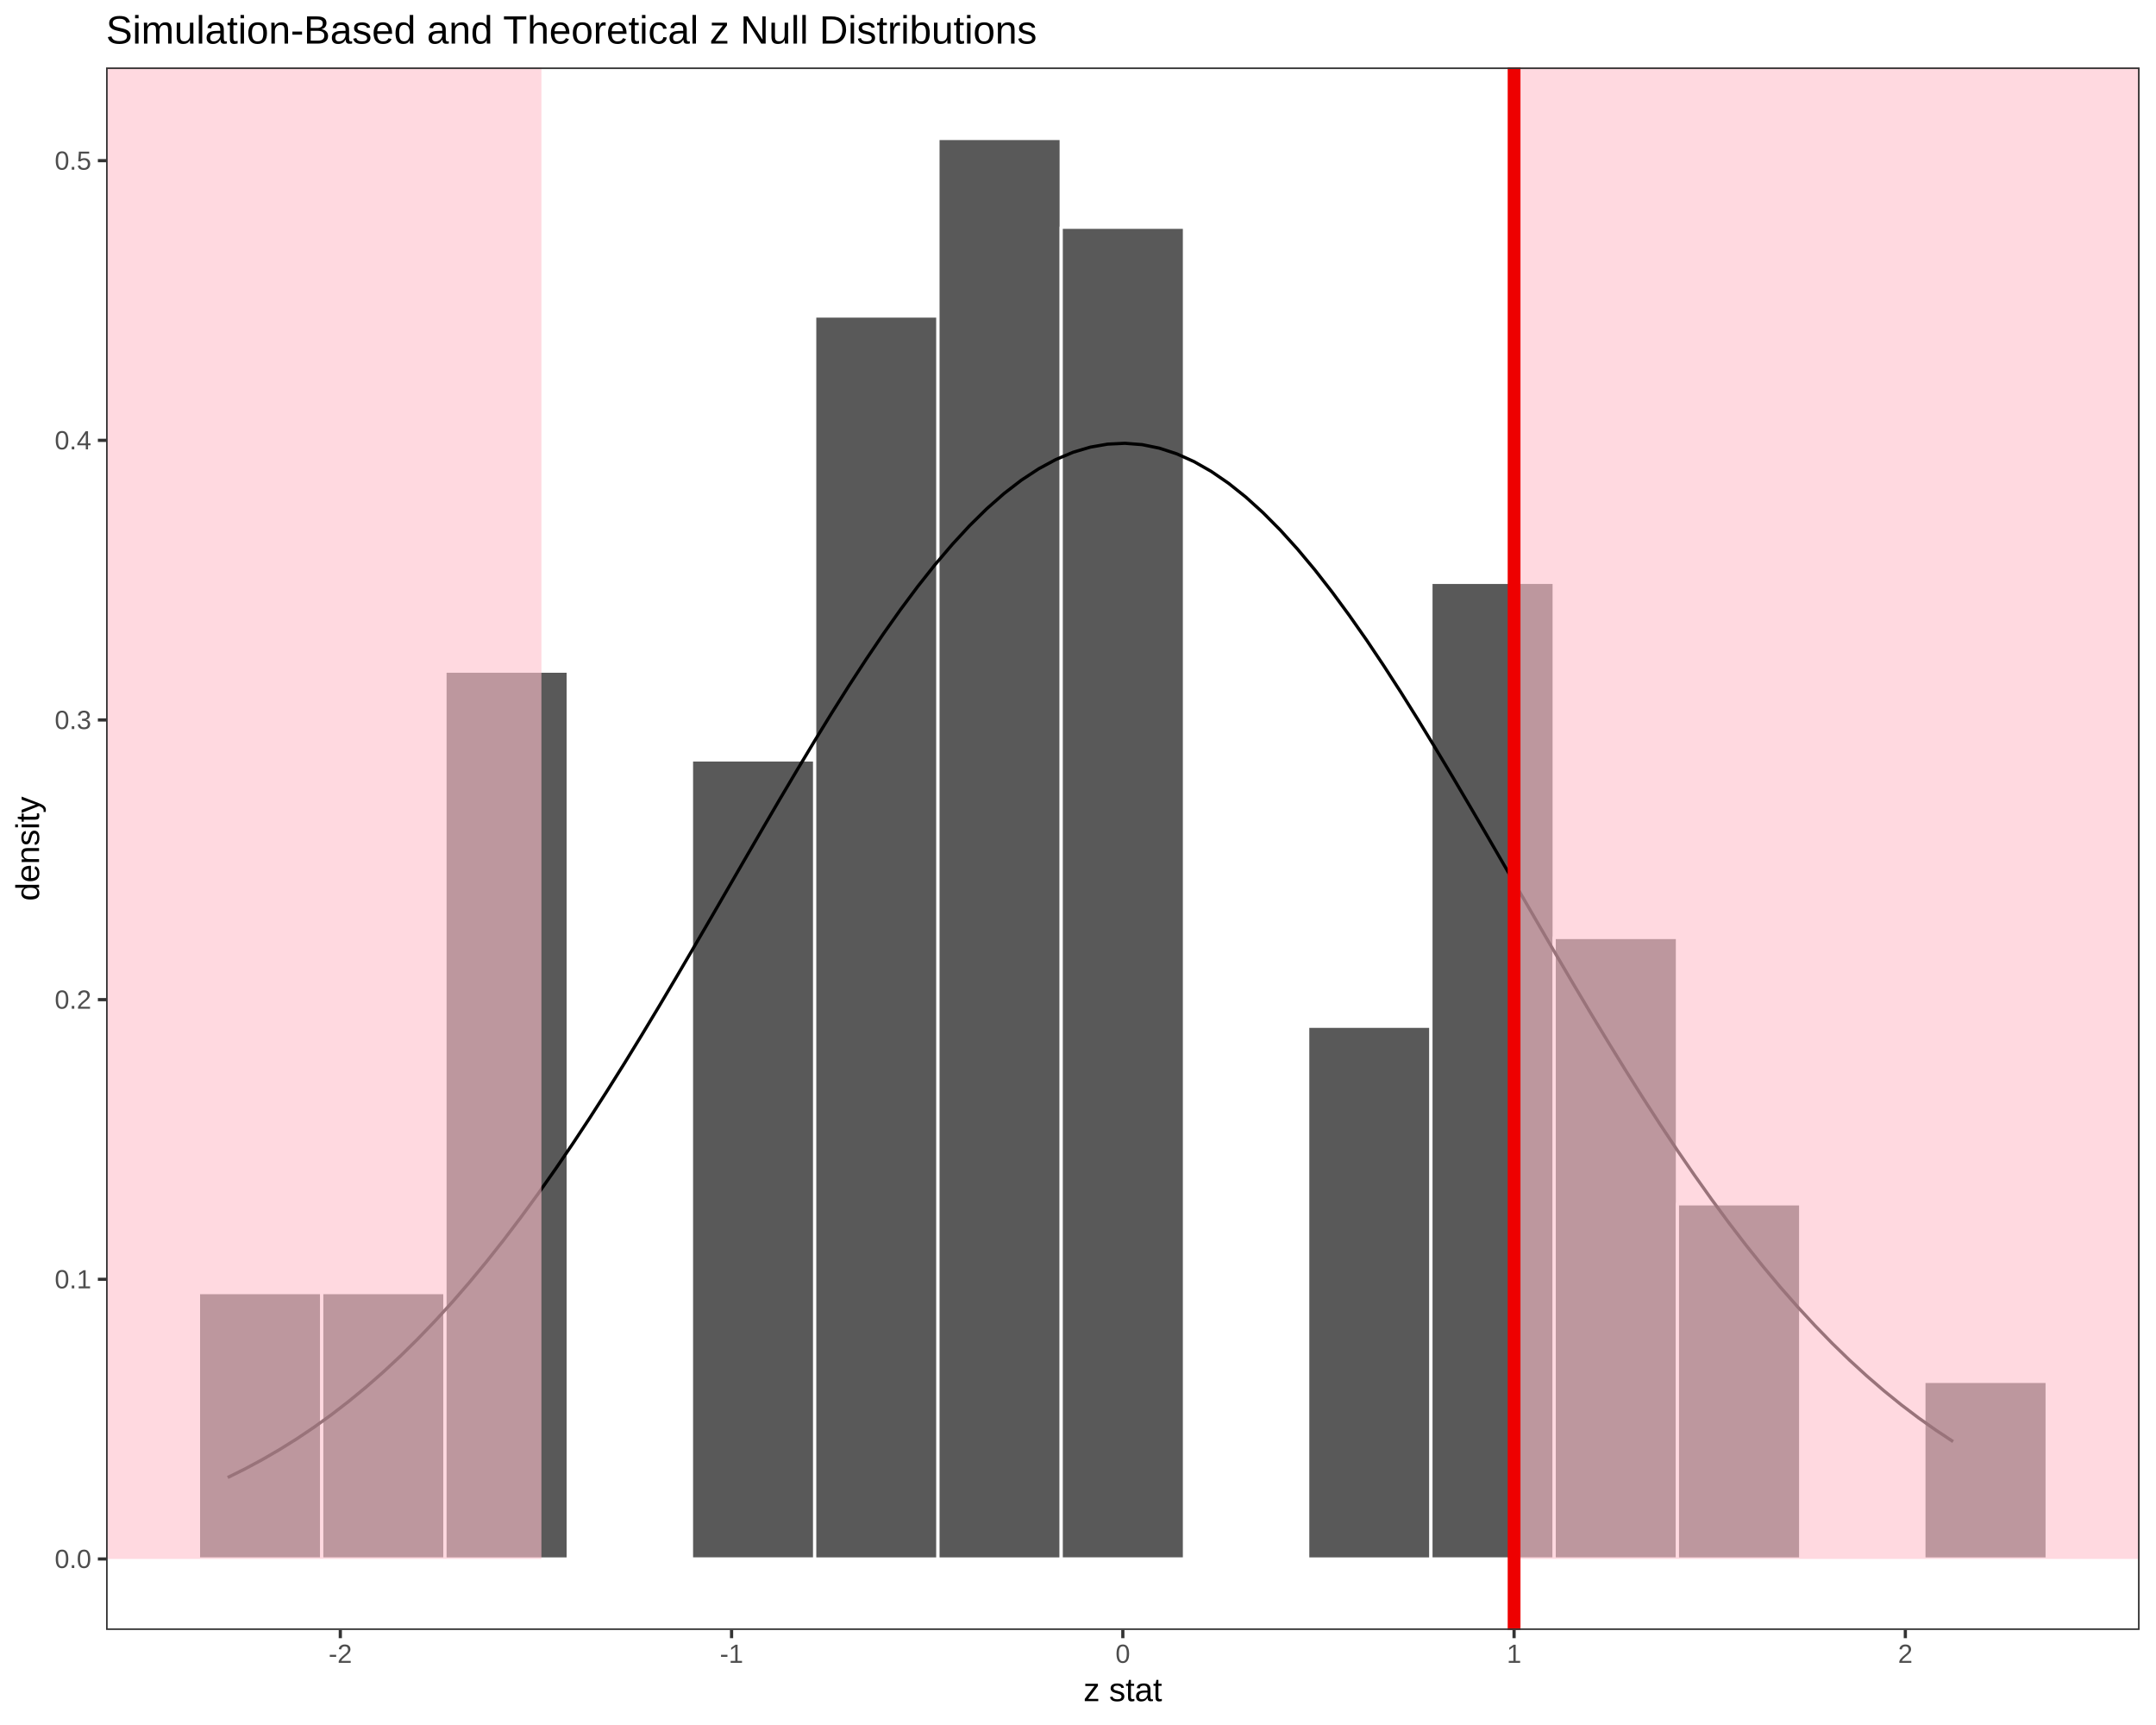
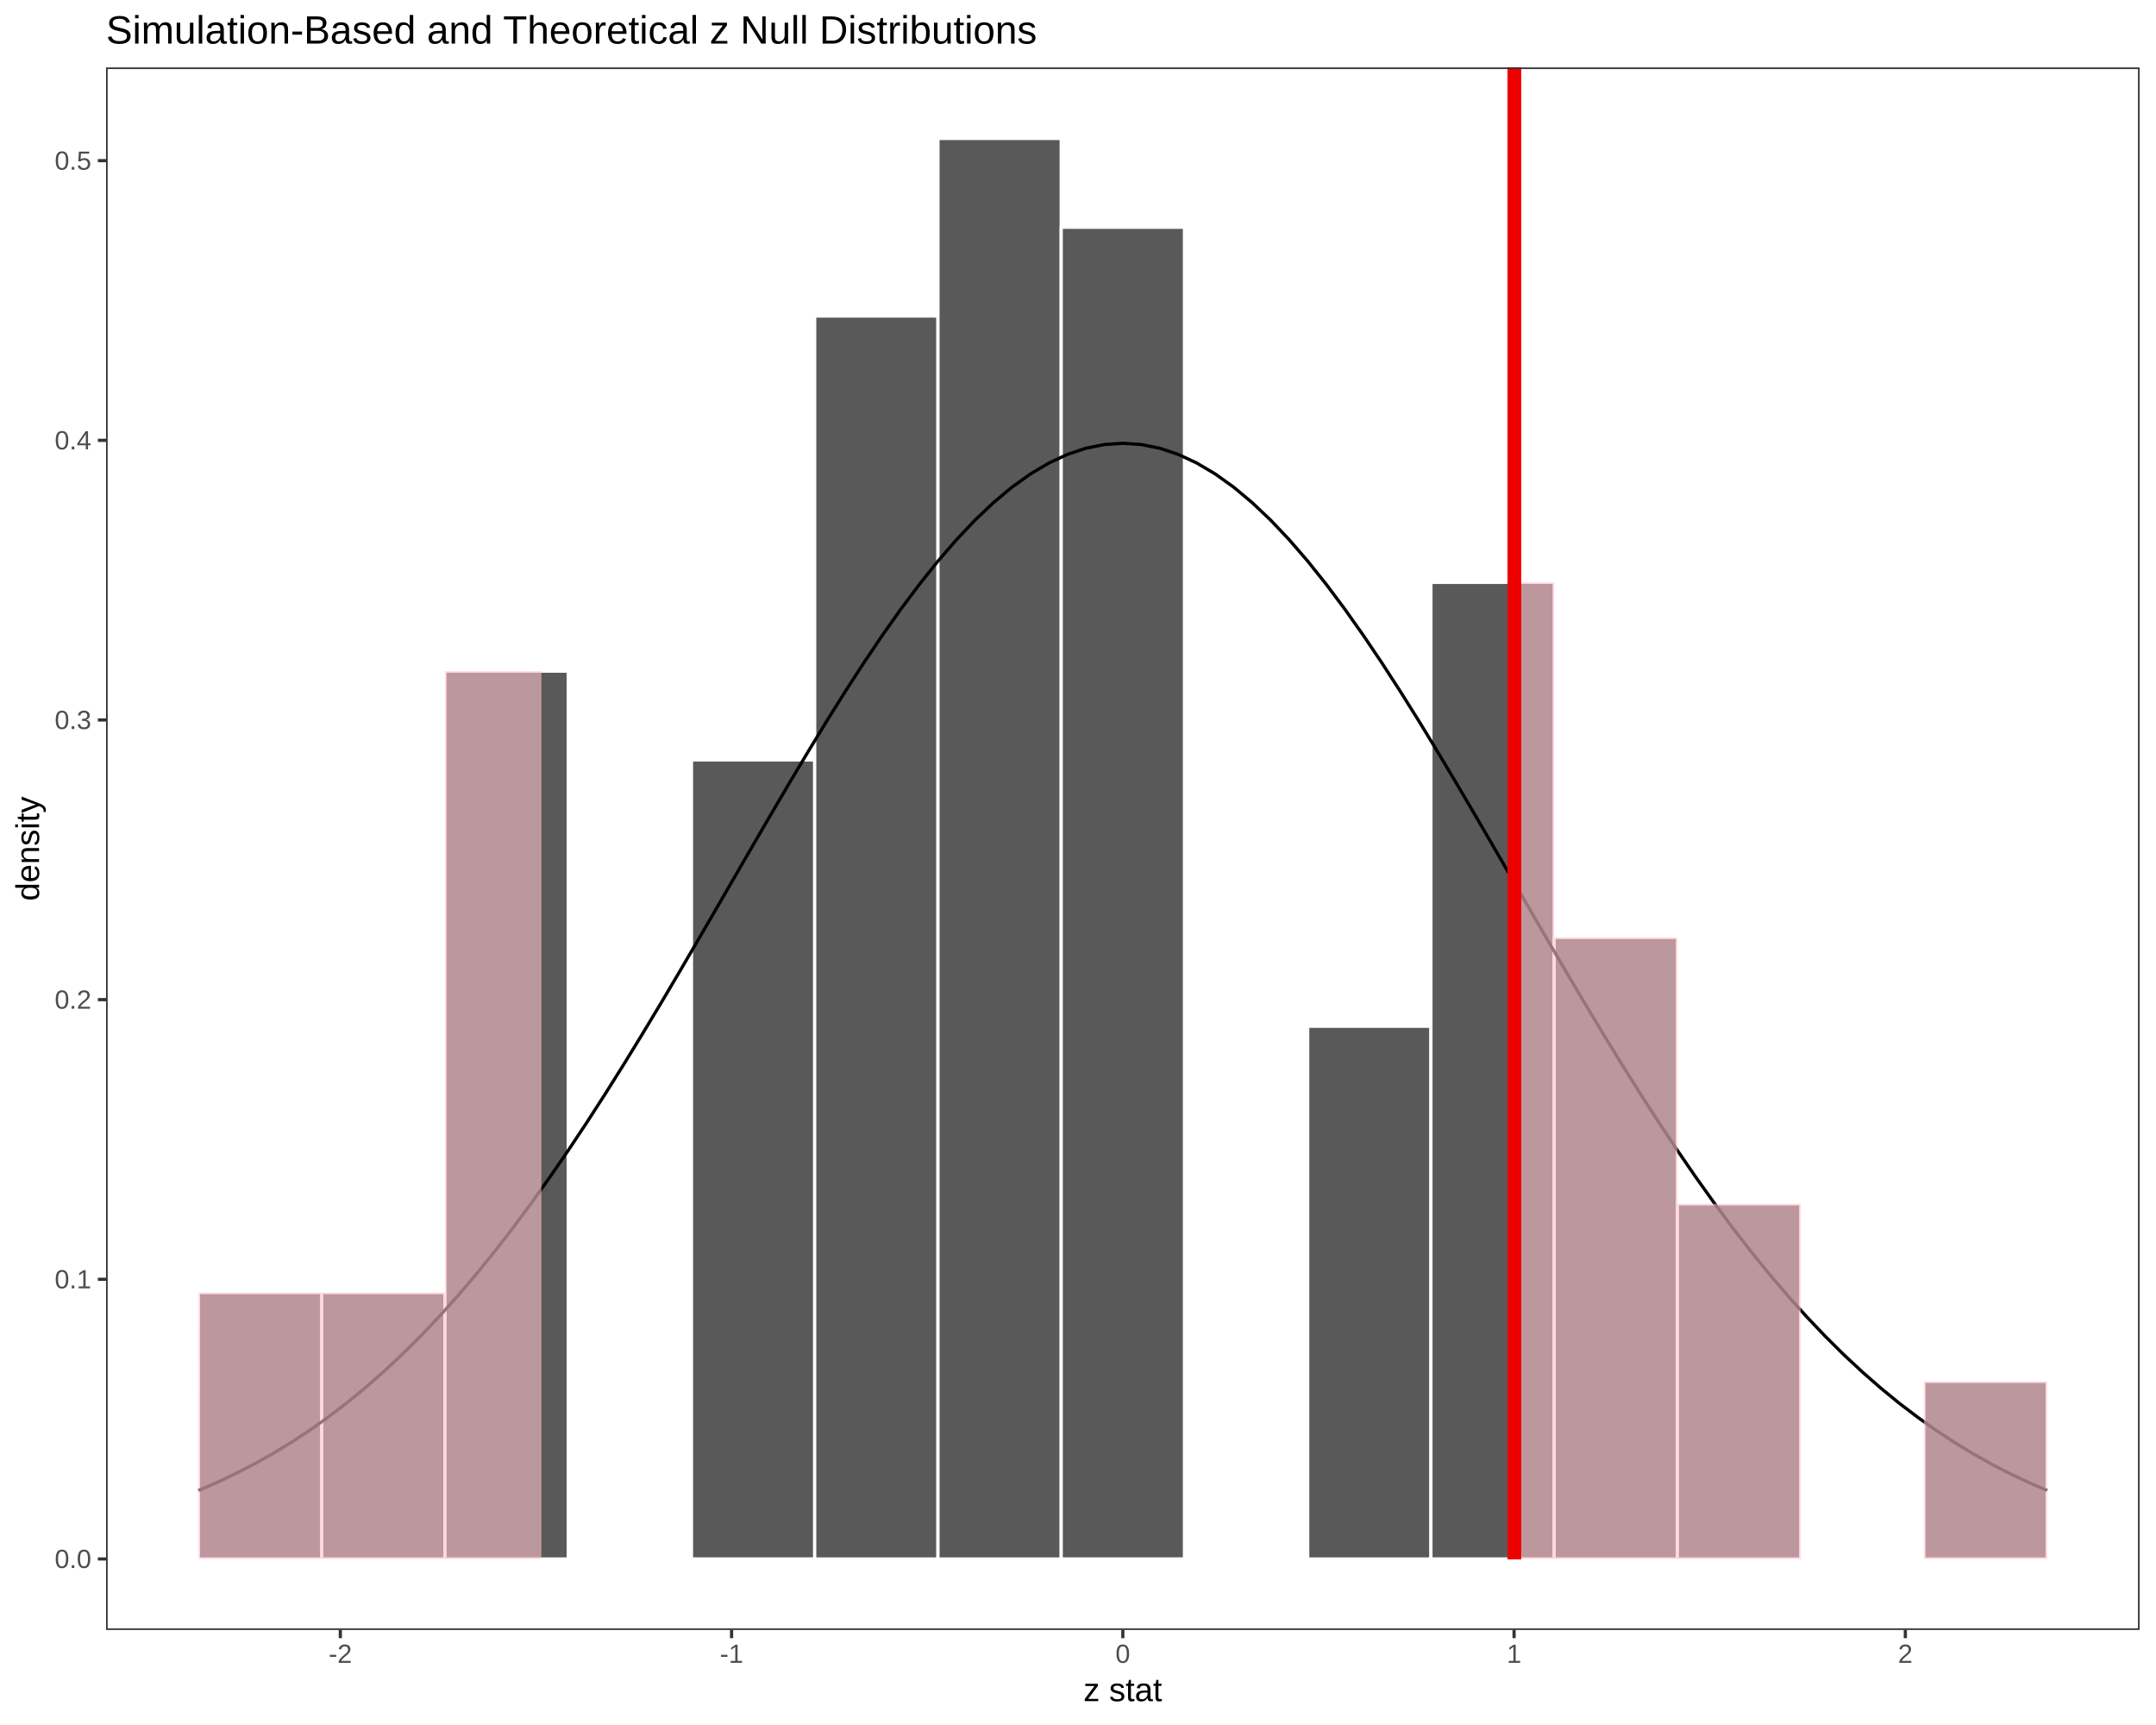
<svg xmlns="http://www.w3.org/2000/svg" viewBox="0 0 720.00 576.00">
  <defs>
    <style type="text/css">
    line, polyline, polygon, path, rect, circle {
      fill: none;
      stroke: #000000;
      stroke-linecap: round;
      stroke-linejoin: round;
      stroke-miterlimit: 10.00;
    }
  </style>
  </defs>
  <rect width="100%" height="100%" style="stroke: none; fill: #FFFFFF;" />
  <rect x="0.00" y="0.00" width="720.00" height="576.00" style="stroke-width: 1.07; stroke: #FFFFFF; fill: #FFFFFF;" />
  <defs>
    <clipPath id="cpMzUuNDJ8NzE0LjUyfDU0NC4yN3wyMi41Mg==">
      <rect x="35.42" y="22.52" width="679.10" height="521.75" />
    </clipPath>
  </defs>
  <rect x="35.42" y="22.52" width="679.10" height="521.75" style="stroke-width: 1.07; stroke: none; fill: #FFFFFF;" clip-path="url(#cpMzUuNDJ8NzE0LjUyfDU0NC4yN3wyMi41Mg==)" />
  <rect x="66.28" y="431.62" width="41.16" height="88.93" style="stroke-width: 1.07; stroke: #FFFFFF; stroke-linecap: butt; fill: #595959;" clip-path="url(#cpMzUuNDJ8NzE0LjUyfDU0NC4yN3wyMi41Mg==)" />
  <rect x="107.44" y="431.62" width="41.16" height="88.93" style="stroke-width: 1.07; stroke: #FFFFFF; stroke-linecap: butt; fill: #595959;" clip-path="url(#cpMzUuNDJ8NzE0LjUyfDU0NC4yN3wyMi41Mg==)" />
  <rect x="148.60" y="224.11" width="41.16" height="296.45" style="stroke-width: 1.07; stroke: #FFFFFF; stroke-linecap: butt; fill: #595959;" clip-path="url(#cpMzUuNDJ8NzE0LjUyfDU0NC4yN3wyMi41Mg==)" />
  <rect x="189.76" y="520.56" width="41.16" height="0.00" style="stroke-width: 1.07; stroke: #FFFFFF; stroke-linecap: butt; fill: #595959;" clip-path="url(#cpMzUuNDJ8NzE0LjUyfDU0NC4yN3wyMi41Mg==)" />
  <rect x="230.92" y="253.75" width="41.16" height="266.80" style="stroke-width: 1.07; stroke: #FFFFFF; stroke-linecap: butt; fill: #595959;" clip-path="url(#cpMzUuNDJ8NzE0LjUyfDU0NC4yN3wyMi41Mg==)" />
  <rect x="272.07" y="105.53" width="41.16" height="415.03" style="stroke-width: 1.07; stroke: #FFFFFF; stroke-linecap: butt; fill: #595959;" clip-path="url(#cpMzUuNDJ8NzE0LjUyfDU0NC4yN3wyMi41Mg==)" />
  <rect x="313.23" y="46.24" width="41.16" height="474.32" style="stroke-width: 1.07; stroke: #FFFFFF; stroke-linecap: butt; fill: #595959;" clip-path="url(#cpMzUuNDJ8NzE0LjUyfDU0NC4yN3wyMi41Mg==)" />
  <rect x="354.39" y="75.88" width="41.16" height="444.67" style="stroke-width: 1.07; stroke: #FFFFFF; stroke-linecap: butt; fill: #595959;" clip-path="url(#cpMzUuNDJ8NzE0LjUyfDU0NC4yN3wyMi41Mg==)" />
  <rect x="395.55" y="520.56" width="41.16" height="0.00" style="stroke-width: 1.07; stroke: #FFFFFF; stroke-linecap: butt; fill: #595959;" clip-path="url(#cpMzUuNDJ8NzE0LjUyfDU0NC4yN3wyMi41Mg==)" />
  <rect x="436.71" y="342.69" width="41.16" height="177.87" style="stroke-width: 1.07; stroke: #FFFFFF; stroke-linecap: butt; fill: #595959;" clip-path="url(#cpMzUuNDJ8NzE0LjUyfDU0NC4yN3wyMi41Mg==)" />
  <rect x="477.86" y="194.46" width="41.16" height="326.09" style="stroke-width: 1.07; stroke: #FFFFFF; stroke-linecap: butt; fill: #595959;" clip-path="url(#cpMzUuNDJ8NzE0LjUyfDU0NC4yN3wyMi41Mg==)" />
  <rect x="519.02" y="313.04" width="41.16" height="207.51" style="stroke-width: 1.07; stroke: #FFFFFF; stroke-linecap: butt; fill: #595959;" clip-path="url(#cpMzUuNDJ8NzE0LjUyfDU0NC4yN3wyMi41Mg==)" />
  <rect x="560.18" y="401.98" width="41.16" height="118.58" style="stroke-width: 1.07; stroke: #FFFFFF; stroke-linecap: butt; fill: #595959;" clip-path="url(#cpMzUuNDJ8NzE0LjUyfDU0NC4yN3wyMi41Mg==)" />
  <rect x="601.34" y="520.56" width="41.16" height="0.00" style="stroke-width: 1.07; stroke: #FFFFFF; stroke-linecap: butt; fill: #595959;" clip-path="url(#cpMzUuNDJ8NzE0LjUyfDU0NC4yN3wyMi41Mg==)" />
  <rect x="642.49" y="461.27" width="41.16" height="59.29" style="stroke-width: 1.07; stroke: #FFFFFF; stroke-linecap: butt; fill: #595959;" clip-path="url(#cpMzUuNDJ8NzE0LjUyfDU0NC4yN3wyMi41Mg==)" />
-   <polyline points="76.04,493.36 81.80,490.50 87.56,487.40 93.32,484.06 99.09,480.46 104.85,476.59 110.61,472.44 116.37,468.00 122.13,463.27 127.90,458.22 133.66,452.87 139.42,447.19 145.18,441.20 150.95,434.89 156.71,428.25 162.47,421.29 168.23,414.01 173.99,406.42 179.76,398.53 185.52,390.34 191.28,381.88 197.04,373.15 202.80,364.18 208.57,354.99 214.33,345.59 220.09,336.03 225.85,326.31 231.61,316.48 237.38,306.58 243.14,296.62 248.90,286.66 254.66,276.73 260.42,266.87 266.19,257.13 271.95,247.55 277.71,238.16 283.47,229.02 289.24,220.17 295.00,211.65 300.76,203.51 306.52,195.78 312.28,188.52 318.05,181.75 323.81,175.51 329.57,169.84 335.33,164.77 341.09,160.33 346.86,156.54 352.62,153.43 358.38,151.01 364.14,149.30 369.90,148.30 375.67,148.02 381.43,148.47 387.19,149.65 392.95,151.53 398.72,154.12 404.48,157.40 410.24,161.35 416.00,165.94 421.76,171.16 427.53,176.97 433.29,183.34 439.05,190.23 444.81,197.62 450.57,205.45 456.34,213.68 462.10,222.29 467.86,231.21 473.62,240.42 479.38,249.85 485.15,259.48 490.91,269.26 496.67,279.13 502.43,289.08 508.20,299.04 513.96,308.98 519.72,318.88 525.48,328.68 531.24,338.36 537.01,347.89 542.77,357.24 548.53,366.38 554.29,375.29 560.05,383.96 565.82,392.35 571.58,400.47 577.34,408.29 583.10,415.80 588.86,423.00 594.63,429.89 600.39,436.45 606.15,442.68 611.91,448.60 617.67,454.19 623.44,459.47 629.20,464.44 634.96,469.11 640.72,473.47 646.49,477.55 652.25,481.36 " style="stroke-width: 1.07; stroke-linecap: butt;" clip-path="url(#cpMzUuNDJ8NzE0LjUyfDU0NC4yN3wyMi41Mg==)" />
-   <rect x="35.42" y="22.52" width="145.39" height="498.03" style="stroke-width: 1.07; stroke: none; stroke-linecap: butt; fill: #FFC0CB; fill-opacity: 0.60;" clip-path="url(#cpMzUuNDJ8NzE0LjUyfDU0NC4yN3wyMi41Mg==)" />
-   <rect x="505.63" y="22.52" width="208.89" height="498.03" style="stroke-width: 1.07; stroke: none; stroke-linecap: butt; fill: #FFC0CB; fill-opacity: 0.60;" clip-path="url(#cpMzUuNDJ8NzE0LjUyfDU0NC4yN3wyMi41Mg==)" />
-   <line x1="505.63" y1="544.27" x2="505.63" y2="22.52" style="stroke-width: 4.27; stroke: #EE0000; stroke-linecap: butt;" clip-path="url(#cpMzUuNDJ8NzE0LjUyfDU0NC4yN3wyMi41Mg==)" />
+   <polyline points="66.28,497.69 72.46,495.02 78.63,492.10 84.81,488.91 90.98,485.45 97.15,481.70 103.33,477.64 109.50,473.26 115.67,468.56 121.85,463.51 128.02,458.11 134.20,452.35 140.37,446.23 146.54,439.74 152.72,432.88 158.89,425.65 165.06,418.05 171.24,410.09 177.41,401.78 183.58,393.12 189.76,384.14 195.93,374.86 202.11,365.28 208.28,355.45 214.45,345.39 220.63,335.13 226.80,324.70 232.97,314.15 239.15,303.52 245.32,292.85 251.49,282.18 257.67,271.58 263.84,261.08 270.02,250.74 276.19,240.62 282.36,230.76 288.54,221.23 294.71,212.07 300.88,203.34 307.06,195.09 313.23,187.37 319.41,180.22 325.58,173.70 331.75,167.85 337.93,162.69 344.10,158.27 350.27,154.61 356.45,151.74 362.62,149.68 368.79,148.43 374.97,148.02 381.14,148.43 387.32,149.68 393.49,151.74 399.66,154.61 405.84,158.27 412.01,162.69 418.18,167.85 424.36,173.70 430.53,180.22 436.71,187.37 442.88,195.09 449.05,203.34 455.23,212.07 461.40,221.23 467.57,230.76 473.75,240.62 479.92,250.74 486.09,261.08 492.27,271.58 498.44,282.18 504.62,292.85 510.79,303.52 516.96,314.15 523.14,324.70 529.31,335.13 535.48,345.39 541.66,355.45 547.83,365.28 554.01,374.86 560.18,384.14 566.35,393.12 572.53,401.78 578.70,410.09 584.87,418.05 591.05,425.65 597.22,432.88 603.39,439.74 609.57,446.23 615.74,452.35 621.92,458.11 628.09,463.51 634.26,468.56 640.44,473.26 646.61,477.64 652.78,481.70 658.96,485.45 665.13,488.91 671.30,492.10 677.48,495.02 683.65,497.69 " style="stroke-width: 1.07; stroke-linecap: butt;" clip-path="url(#cpMzUuNDJ8NzE0LjUyfDU0NC4yN3wyMi41Mg==)" />
+   <polygon points="66.28,520.56 66.29,431.62 107.44,431.62 107.44,520.56 107.44,520.56 107.44,431.62 148.60,431.62 148.60,520.56 148.60,520.56 148.60,224.11 180.80,224.11 180.80,520.56 148.60,520.56 148.60,520.56 148.60,520.56 148.60,520.56 107.44,520.56 107.44,520.56 107.44,520.56 107.44,520.56 66.29,520.56 66.28,520.56 " style="stroke-width: 1.07; stroke: none; fill: #FFC0CB; fill-opacity: 0.60;" clip-path="url(#cpMzUuNDJ8NzE0LjUyfDU0NC4yN3wyMi41Mg==)" />
+   <polygon points="505.63,194.46 519.02,194.46 519.02,520.56 519.02,520.56 519.02,313.04 560.18,313.04 560.18,520.56 560.18,520.56 560.18,401.98 601.34,401.98 601.34,520.56 601.34,520.56 601.34,520.56 642.49,520.56 642.49,520.56 642.49,520.56 642.49,461.27 683.65,461.27 683.65,520.56 683.65,520.56 683.65,520.56 642.49,520.56 642.49,520.56 642.49,520.56 642.49,520.56 601.34,520.56 601.34,520.56 601.34,520.56 601.34,520.56 560.18,520.56 560.18,520.56 560.18,520.56 560.18,520.56 519.02,520.56 519.02,520.56 519.02,520.56 519.02,520.56 505.63,520.56 " style="stroke-width: 1.07; stroke: none; fill: #FFC0CB; fill-opacity: 0.60;" clip-path="url(#cpMzUuNDJ8NzE0LjUyfDU0NC4yN3wyMi41Mg==)" />
+   <line x1="505.63" y1="520.56" x2="505.63" y2="22.52" style="stroke-width: 4.27; stroke: #EE0000; stroke-linecap: butt;" clip-path="url(#cpMzUuNDJ8NzE0LjUyfDU0NC4yN3wyMi41Mg==)" />
+   <line x1="505.63" y1="520.56" x2="505.63" y2="22.52" style="stroke-width: 4.27; stroke: #EE0000; stroke-linecap: butt;" clip-path="url(#cpMzUuNDJ8NzE0LjUyfDU0NC4yN3wyMi41Mg==)" />
+   <line x1="505.63" y1="520.56" x2="505.63" y2="22.52" style="stroke-width: 4.27; stroke: #EE0000; stroke-linecap: butt;" clip-path="url(#cpMzUuNDJ8NzE0LjUyfDU0NC4yN3wyMi41Mg==)" />
+   <line x1="505.63" y1="520.56" x2="505.63" y2="22.52" style="stroke-width: 4.27; stroke: #EE0000; stroke-linecap: butt;" clip-path="url(#cpMzUuNDJ8NzE0LjUyfDU0NC4yN3wyMi41Mg==)" />
+   <line x1="505.63" y1="520.56" x2="505.63" y2="22.52" style="stroke-width: 4.27; stroke: #EE0000; stroke-linecap: butt;" clip-path="url(#cpMzUuNDJ8NzE0LjUyfDU0NC4yN3wyMi41Mg==)" />
+   <line x1="505.63" y1="520.56" x2="505.63" y2="22.52" style="stroke-width: 4.27; stroke: #EE0000; stroke-linecap: butt;" clip-path="url(#cpMzUuNDJ8NzE0LjUyfDU0NC4yN3wyMi41Mg==)" />
+   <line x1="505.63" y1="520.56" x2="505.63" y2="22.52" style="stroke-width: 4.27; stroke: #EE0000; stroke-linecap: butt;" clip-path="url(#cpMzUuNDJ8NzE0LjUyfDU0NC4yN3wyMi41Mg==)" />
+   <line x1="505.63" y1="520.56" x2="505.63" y2="22.52" style="stroke-width: 4.27; stroke: #EE0000; stroke-linecap: butt;" clip-path="url(#cpMzUuNDJ8NzE0LjUyfDU0NC4yN3wyMi41Mg==)" />
+   <line x1="505.63" y1="520.56" x2="505.63" y2="22.52" style="stroke-width: 4.27; stroke: #EE0000; stroke-linecap: butt;" clip-path="url(#cpMzUuNDJ8NzE0LjUyfDU0NC4yN3wyMi41Mg==)" />
+   <line x1="505.63" y1="520.56" x2="505.63" y2="22.52" style="stroke-width: 4.27; stroke: #EE0000; stroke-linecap: butt;" clip-path="url(#cpMzUuNDJ8NzE0LjUyfDU0NC4yN3wyMi41Mg==)" />
+   <line x1="505.63" y1="520.56" x2="505.63" y2="22.52" style="stroke-width: 4.27; stroke: #EE0000; stroke-linecap: butt;" clip-path="url(#cpMzUuNDJ8NzE0LjUyfDU0NC4yN3wyMi41Mg==)" />
+   <line x1="505.63" y1="520.56" x2="505.63" y2="22.52" style="stroke-width: 4.27; stroke: #EE0000; stroke-linecap: butt;" clip-path="url(#cpMzUuNDJ8NzE0LjUyfDU0NC4yN3wyMi41Mg==)" />
+   <line x1="505.63" y1="520.56" x2="505.63" y2="22.52" style="stroke-width: 4.27; stroke: #EE0000; stroke-linecap: butt;" clip-path="url(#cpMzUuNDJ8NzE0LjUyfDU0NC4yN3wyMi41Mg==)" />
+   <line x1="505.63" y1="520.56" x2="505.63" y2="22.52" style="stroke-width: 4.27; stroke: #EE0000; stroke-linecap: butt;" clip-path="url(#cpMzUuNDJ8NzE0LjUyfDU0NC4yN3wyMi41Mg==)" />
+   <line x1="505.63" y1="520.56" x2="505.63" y2="22.52" style="stroke-width: 4.27; stroke: #EE0000; stroke-linecap: butt;" clip-path="url(#cpMzUuNDJ8NzE0LjUyfDU0NC4yN3wyMi41Mg==)" />
+   <line x1="505.63" y1="520.56" x2="505.63" y2="22.52" style="stroke-width: 4.27; stroke: #EE0000; stroke-linecap: butt;" clip-path="url(#cpMzUuNDJ8NzE0LjUyfDU0NC4yN3wyMi41Mg==)" />
+   <line x1="505.63" y1="520.56" x2="505.63" y2="22.52" style="stroke-width: 4.27; stroke: #EE0000; stroke-linecap: butt;" clip-path="url(#cpMzUuNDJ8NzE0LjUyfDU0NC4yN3wyMi41Mg==)" />
+   <line x1="505.63" y1="520.56" x2="505.63" y2="22.52" style="stroke-width: 4.27; stroke: #EE0000; stroke-linecap: butt;" clip-path="url(#cpMzUuNDJ8NzE0LjUyfDU0NC4yN3wyMi41Mg==)" />
+   <line x1="505.63" y1="520.56" x2="505.63" y2="22.52" style="stroke-width: 4.27; stroke: #EE0000; stroke-linecap: butt;" clip-path="url(#cpMzUuNDJ8NzE0LjUyfDU0NC4yN3wyMi41Mg==)" />
+   <line x1="505.63" y1="520.56" x2="505.63" y2="22.52" style="stroke-width: 4.27; stroke: #EE0000; stroke-linecap: butt;" clip-path="url(#cpMzUuNDJ8NzE0LjUyfDU0NC4yN3wyMi41Mg==)" />
+   <line x1="505.63" y1="520.56" x2="505.63" y2="22.52" style="stroke-width: 4.27; stroke: #EE0000; stroke-linecap: butt;" clip-path="url(#cpMzUuNDJ8NzE0LjUyfDU0NC4yN3wyMi41Mg==)" />
+   <line x1="505.63" y1="520.56" x2="505.63" y2="22.52" style="stroke-width: 4.27; stroke: #EE0000; stroke-linecap: butt;" clip-path="url(#cpMzUuNDJ8NzE0LjUyfDU0NC4yN3wyMi41Mg==)" />
+   <line x1="505.63" y1="520.56" x2="505.63" y2="22.52" style="stroke-width: 4.27; stroke: #EE0000; stroke-linecap: butt;" clip-path="url(#cpMzUuNDJ8NzE0LjUyfDU0NC4yN3wyMi41Mg==)" />
+   <line x1="505.63" y1="520.56" x2="505.63" y2="22.52" style="stroke-width: 4.27; stroke: #EE0000; stroke-linecap: butt;" clip-path="url(#cpMzUuNDJ8NzE0LjUyfDU0NC4yN3wyMi41Mg==)" />
+   <line x1="505.63" y1="520.56" x2="505.63" y2="22.52" style="stroke-width: 4.27; stroke: #EE0000; stroke-linecap: butt;" clip-path="url(#cpMzUuNDJ8NzE0LjUyfDU0NC4yN3wyMi41Mg==)" />
+   <line x1="505.63" y1="520.56" x2="505.63" y2="22.52" style="stroke-width: 4.27; stroke: #EE0000; stroke-linecap: butt;" clip-path="url(#cpMzUuNDJ8NzE0LjUyfDU0NC4yN3wyMi41Mg==)" />
+   <line x1="505.63" y1="520.56" x2="505.63" y2="22.52" style="stroke-width: 4.27; stroke: #EE0000; stroke-linecap: butt;" clip-path="url(#cpMzUuNDJ8NzE0LjUyfDU0NC4yN3wyMi41Mg==)" />
+   <line x1="505.63" y1="520.56" x2="505.63" y2="22.52" style="stroke-width: 4.27; stroke: #EE0000; stroke-linecap: butt;" clip-path="url(#cpMzUuNDJ8NzE0LjUyfDU0NC4yN3wyMi41Mg==)" />
+   <line x1="505.63" y1="520.56" x2="505.63" y2="22.52" style="stroke-width: 4.27; stroke: #EE0000; stroke-linecap: butt;" clip-path="url(#cpMzUuNDJ8NzE0LjUyfDU0NC4yN3wyMi41Mg==)" />
+   <line x1="505.63" y1="520.56" x2="505.63" y2="22.52" style="stroke-width: 4.27; stroke: #EE0000; stroke-linecap: butt;" clip-path="url(#cpMzUuNDJ8NzE0LjUyfDU0NC4yN3wyMi41Mg==)" />
+   <line x1="505.63" y1="520.56" x2="505.63" y2="22.52" style="stroke-width: 4.27; stroke: #EE0000; stroke-linecap: butt;" clip-path="url(#cpMzUuNDJ8NzE0LjUyfDU0NC4yN3wyMi41Mg==)" />
+   <line x1="505.63" y1="520.56" x2="505.63" y2="22.52" style="stroke-width: 4.27; stroke: #EE0000; stroke-linecap: butt;" clip-path="url(#cpMzUuNDJ8NzE0LjUyfDU0NC4yN3wyMi41Mg==)" />
+   <line x1="505.63" y1="520.56" x2="505.63" y2="22.52" style="stroke-width: 4.27; stroke: #EE0000; stroke-linecap: butt;" clip-path="url(#cpMzUuNDJ8NzE0LjUyfDU0NC4yN3wyMi41Mg==)" />
+   <line x1="505.63" y1="520.56" x2="505.63" y2="22.52" style="stroke-width: 4.27; stroke: #EE0000; stroke-linecap: butt;" clip-path="url(#cpMzUuNDJ8NzE0LjUyfDU0NC4yN3wyMi41Mg==)" />
+   <line x1="505.63" y1="520.56" x2="505.63" y2="22.52" style="stroke-width: 4.27; stroke: #EE0000; stroke-linecap: butt;" clip-path="url(#cpMzUuNDJ8NzE0LjUyfDU0NC4yN3wyMi41Mg==)" />
+   <line x1="505.63" y1="520.56" x2="505.63" y2="22.52" style="stroke-width: 4.27; stroke: #EE0000; stroke-linecap: butt;" clip-path="url(#cpMzUuNDJ8NzE0LjUyfDU0NC4yN3wyMi41Mg==)" />
+   <line x1="505.63" y1="520.56" x2="505.63" y2="22.52" style="stroke-width: 4.27; stroke: #EE0000; stroke-linecap: butt;" clip-path="url(#cpMzUuNDJ8NzE0LjUyfDU0NC4yN3wyMi41Mg==)" />
+   <line x1="505.63" y1="520.56" x2="505.63" y2="22.52" style="stroke-width: 4.27; stroke: #EE0000; stroke-linecap: butt;" clip-path="url(#cpMzUuNDJ8NzE0LjUyfDU0NC4yN3wyMi41Mg==)" />
+   <line x1="505.63" y1="520.56" x2="505.63" y2="22.52" style="stroke-width: 4.27; stroke: #EE0000; stroke-linecap: butt;" clip-path="url(#cpMzUuNDJ8NzE0LjUyfDU0NC4yN3wyMi41Mg==)" />
+   <line x1="505.63" y1="520.56" x2="505.63" y2="22.52" style="stroke-width: 4.27; stroke: #EE0000; stroke-linecap: butt;" clip-path="url(#cpMzUuNDJ8NzE0LjUyfDU0NC4yN3wyMi41Mg==)" />
+   <line x1="505.63" y1="520.56" x2="505.63" y2="22.52" style="stroke-width: 4.27; stroke: #EE0000; stroke-linecap: butt;" clip-path="url(#cpMzUuNDJ8NzE0LjUyfDU0NC4yN3wyMi41Mg==)" />
+   <line x1="505.63" y1="520.56" x2="505.63" y2="22.52" style="stroke-width: 4.27; stroke: #EE0000; stroke-linecap: butt;" clip-path="url(#cpMzUuNDJ8NzE0LjUyfDU0NC4yN3wyMi41Mg==)" />
+   <line x1="505.63" y1="520.56" x2="505.63" y2="22.52" style="stroke-width: 4.27; stroke: #EE0000; stroke-linecap: butt;" clip-path="url(#cpMzUuNDJ8NzE0LjUyfDU0NC4yN3wyMi41Mg==)" />
+   <line x1="505.63" y1="520.56" x2="505.63" y2="22.52" style="stroke-width: 4.27; stroke: #EE0000; stroke-linecap: butt;" clip-path="url(#cpMzUuNDJ8NzE0LjUyfDU0NC4yN3wyMi41Mg==)" />
+   <line x1="505.63" y1="520.56" x2="505.63" y2="22.52" style="stroke-width: 4.27; stroke: #EE0000; stroke-linecap: butt;" clip-path="url(#cpMzUuNDJ8NzE0LjUyfDU0NC4yN3wyMi41Mg==)" />
+   <line x1="505.63" y1="520.56" x2="505.63" y2="22.52" style="stroke-width: 4.27; stroke: #EE0000; stroke-linecap: butt;" clip-path="url(#cpMzUuNDJ8NzE0LjUyfDU0NC4yN3wyMi41Mg==)" />
+   <line x1="505.63" y1="520.56" x2="505.63" y2="22.52" style="stroke-width: 4.27; stroke: #EE0000; stroke-linecap: butt;" clip-path="url(#cpMzUuNDJ8NzE0LjUyfDU0NC4yN3wyMi41Mg==)" />
+   <line x1="505.63" y1="520.56" x2="505.63" y2="22.52" style="stroke-width: 4.27; stroke: #EE0000; stroke-linecap: butt;" clip-path="url(#cpMzUuNDJ8NzE0LjUyfDU0NC4yN3wyMi41Mg==)" />
+   <line x1="505.63" y1="520.56" x2="505.63" y2="22.52" style="stroke-width: 4.27; stroke: #EE0000; stroke-linecap: butt;" clip-path="url(#cpMzUuNDJ8NzE0LjUyfDU0NC4yN3wyMi41Mg==)" />
+   <line x1="505.63" y1="520.56" x2="505.63" y2="22.52" style="stroke-width: 4.27; stroke: #EE0000; stroke-linecap: butt;" clip-path="url(#cpMzUuNDJ8NzE0LjUyfDU0NC4yN3wyMi41Mg==)" />
+   <line x1="505.63" y1="520.56" x2="505.63" y2="22.52" style="stroke-width: 4.27; stroke: #EE0000; stroke-linecap: butt;" clip-path="url(#cpMzUuNDJ8NzE0LjUyfDU0NC4yN3wyMi41Mg==)" />
+   <line x1="505.63" y1="520.56" x2="505.63" y2="22.52" style="stroke-width: 4.27; stroke: #EE0000; stroke-linecap: butt;" clip-path="url(#cpMzUuNDJ8NzE0LjUyfDU0NC4yN3wyMi41Mg==)" />
+   <line x1="505.63" y1="520.56" x2="505.63" y2="22.52" style="stroke-width: 4.27; stroke: #EE0000; stroke-linecap: butt;" clip-path="url(#cpMzUuNDJ8NzE0LjUyfDU0NC4yN3wyMi41Mg==)" />
+   <line x1="505.63" y1="520.56" x2="505.63" y2="22.52" style="stroke-width: 4.27; stroke: #EE0000; stroke-linecap: butt;" clip-path="url(#cpMzUuNDJ8NzE0LjUyfDU0NC4yN3wyMi41Mg==)" />
+   <line x1="505.63" y1="520.56" x2="505.63" y2="22.52" style="stroke-width: 4.27; stroke: #EE0000; stroke-linecap: butt;" clip-path="url(#cpMzUuNDJ8NzE0LjUyfDU0NC4yN3wyMi41Mg==)" />
+   <line x1="505.63" y1="520.56" x2="505.63" y2="22.52" style="stroke-width: 4.27; stroke: #EE0000; stroke-linecap: butt;" clip-path="url(#cpMzUuNDJ8NzE0LjUyfDU0NC4yN3wyMi41Mg==)" />
+   <line x1="505.63" y1="520.56" x2="505.63" y2="22.52" style="stroke-width: 4.27; stroke: #EE0000; stroke-linecap: butt;" clip-path="url(#cpMzUuNDJ8NzE0LjUyfDU0NC4yN3wyMi41Mg==)" />
+   <line x1="505.63" y1="520.56" x2="505.63" y2="22.52" style="stroke-width: 4.27; stroke: #EE0000; stroke-linecap: butt;" clip-path="url(#cpMzUuNDJ8NzE0LjUyfDU0NC4yN3wyMi41Mg==)" />
+   <line x1="505.63" y1="520.56" x2="505.63" y2="22.52" style="stroke-width: 4.27; stroke: #EE0000; stroke-linecap: butt;" clip-path="url(#cpMzUuNDJ8NzE0LjUyfDU0NC4yN3wyMi41Mg==)" />
+   <line x1="505.63" y1="520.56" x2="505.63" y2="22.52" style="stroke-width: 4.27; stroke: #EE0000; stroke-linecap: butt;" clip-path="url(#cpMzUuNDJ8NzE0LjUyfDU0NC4yN3wyMi41Mg==)" />
+   <line x1="505.63" y1="520.56" x2="505.63" y2="22.52" style="stroke-width: 4.27; stroke: #EE0000; stroke-linecap: butt;" clip-path="url(#cpMzUuNDJ8NzE0LjUyfDU0NC4yN3wyMi41Mg==)" />
+   <line x1="505.63" y1="520.56" x2="505.63" y2="22.52" style="stroke-width: 4.27; stroke: #EE0000; stroke-linecap: butt;" clip-path="url(#cpMzUuNDJ8NzE0LjUyfDU0NC4yN3wyMi41Mg==)" />
+   <line x1="505.63" y1="520.56" x2="505.63" y2="22.52" style="stroke-width: 4.27; stroke: #EE0000; stroke-linecap: butt;" clip-path="url(#cpMzUuNDJ8NzE0LjUyfDU0NC4yN3wyMi41Mg==)" />
+   <line x1="505.63" y1="520.56" x2="505.63" y2="22.52" style="stroke-width: 4.27; stroke: #EE0000; stroke-linecap: butt;" clip-path="url(#cpMzUuNDJ8NzE0LjUyfDU0NC4yN3wyMi41Mg==)" />
+   <line x1="505.63" y1="520.56" x2="505.63" y2="22.52" style="stroke-width: 4.27; stroke: #EE0000; stroke-linecap: butt;" clip-path="url(#cpMzUuNDJ8NzE0LjUyfDU0NC4yN3wyMi41Mg==)" />
+   <line x1="505.63" y1="520.56" x2="505.63" y2="22.52" style="stroke-width: 4.27; stroke: #EE0000; stroke-linecap: butt;" clip-path="url(#cpMzUuNDJ8NzE0LjUyfDU0NC4yN3wyMi41Mg==)" />
+   <line x1="505.63" y1="520.56" x2="505.63" y2="22.52" style="stroke-width: 4.27; stroke: #EE0000; stroke-linecap: butt;" clip-path="url(#cpMzUuNDJ8NzE0LjUyfDU0NC4yN3wyMi41Mg==)" />
+   <line x1="505.63" y1="520.56" x2="505.63" y2="22.52" style="stroke-width: 4.27; stroke: #EE0000; stroke-linecap: butt;" clip-path="url(#cpMzUuNDJ8NzE0LjUyfDU0NC4yN3wyMi41Mg==)" />
+   <line x1="505.63" y1="520.56" x2="505.63" y2="22.52" style="stroke-width: 4.27; stroke: #EE0000; stroke-linecap: butt;" clip-path="url(#cpMzUuNDJ8NzE0LjUyfDU0NC4yN3wyMi41Mg==)" />
+   <line x1="505.63" y1="520.56" x2="505.63" y2="22.52" style="stroke-width: 4.27; stroke: #EE0000; stroke-linecap: butt;" clip-path="url(#cpMzUuNDJ8NzE0LjUyfDU0NC4yN3wyMi41Mg==)" />
+   <line x1="505.63" y1="520.56" x2="505.63" y2="22.52" style="stroke-width: 4.27; stroke: #EE0000; stroke-linecap: butt;" clip-path="url(#cpMzUuNDJ8NzE0LjUyfDU0NC4yN3wyMi41Mg==)" />
+   <line x1="505.63" y1="520.56" x2="505.63" y2="22.52" style="stroke-width: 4.27; stroke: #EE0000; stroke-linecap: butt;" clip-path="url(#cpMzUuNDJ8NzE0LjUyfDU0NC4yN3wyMi41Mg==)" />
+   <line x1="505.63" y1="520.56" x2="505.63" y2="22.52" style="stroke-width: 4.27; stroke: #EE0000; stroke-linecap: butt;" clip-path="url(#cpMzUuNDJ8NzE0LjUyfDU0NC4yN3wyMi41Mg==)" />
+   <line x1="505.63" y1="520.56" x2="505.63" y2="22.52" style="stroke-width: 4.27; stroke: #EE0000; stroke-linecap: butt;" clip-path="url(#cpMzUuNDJ8NzE0LjUyfDU0NC4yN3wyMi41Mg==)" />
+   <line x1="505.63" y1="520.56" x2="505.63" y2="22.52" style="stroke-width: 4.27; stroke: #EE0000; stroke-linecap: butt;" clip-path="url(#cpMzUuNDJ8NzE0LjUyfDU0NC4yN3wyMi41Mg==)" />
+   <line x1="505.63" y1="520.56" x2="505.63" y2="22.52" style="stroke-width: 4.27; stroke: #EE0000; stroke-linecap: butt;" clip-path="url(#cpMzUuNDJ8NzE0LjUyfDU0NC4yN3wyMi41Mg==)" />
+   <line x1="505.63" y1="520.56" x2="505.63" y2="22.52" style="stroke-width: 4.27; stroke: #EE0000; stroke-linecap: butt;" clip-path="url(#cpMzUuNDJ8NzE0LjUyfDU0NC4yN3wyMi41Mg==)" />
+   <line x1="505.63" y1="520.56" x2="505.63" y2="22.52" style="stroke-width: 4.27; stroke: #EE0000; stroke-linecap: butt;" clip-path="url(#cpMzUuNDJ8NzE0LjUyfDU0NC4yN3wyMi41Mg==)" />
+   <line x1="505.63" y1="520.56" x2="505.63" y2="22.52" style="stroke-width: 4.27; stroke: #EE0000; stroke-linecap: butt;" clip-path="url(#cpMzUuNDJ8NzE0LjUyfDU0NC4yN3wyMi41Mg==)" />
+   <line x1="505.63" y1="520.56" x2="505.63" y2="22.52" style="stroke-width: 4.27; stroke: #EE0000; stroke-linecap: butt;" clip-path="url(#cpMzUuNDJ8NzE0LjUyfDU0NC4yN3wyMi41Mg==)" />
+   <line x1="505.63" y1="520.56" x2="505.63" y2="22.52" style="stroke-width: 4.27; stroke: #EE0000; stroke-linecap: butt;" clip-path="url(#cpMzUuNDJ8NzE0LjUyfDU0NC4yN3wyMi41Mg==)" />
+   <line x1="505.63" y1="520.56" x2="505.63" y2="22.52" style="stroke-width: 4.27; stroke: #EE0000; stroke-linecap: butt;" clip-path="url(#cpMzUuNDJ8NzE0LjUyfDU0NC4yN3wyMi41Mg==)" />
+   <line x1="505.63" y1="520.56" x2="505.63" y2="22.52" style="stroke-width: 4.27; stroke: #EE0000; stroke-linecap: butt;" clip-path="url(#cpMzUuNDJ8NzE0LjUyfDU0NC4yN3wyMi41Mg==)" />
+   <line x1="505.63" y1="520.56" x2="505.63" y2="22.52" style="stroke-width: 4.27; stroke: #EE0000; stroke-linecap: butt;" clip-path="url(#cpMzUuNDJ8NzE0LjUyfDU0NC4yN3wyMi41Mg==)" />
+   <line x1="505.63" y1="520.56" x2="505.63" y2="22.52" style="stroke-width: 4.27; stroke: #EE0000; stroke-linecap: butt;" clip-path="url(#cpMzUuNDJ8NzE0LjUyfDU0NC4yN3wyMi41Mg==)" />
+   <line x1="505.63" y1="520.56" x2="505.63" y2="22.52" style="stroke-width: 4.27; stroke: #EE0000; stroke-linecap: butt;" clip-path="url(#cpMzUuNDJ8NzE0LjUyfDU0NC4yN3wyMi41Mg==)" />
+   <line x1="505.63" y1="520.56" x2="505.63" y2="22.52" style="stroke-width: 4.27; stroke: #EE0000; stroke-linecap: butt;" clip-path="url(#cpMzUuNDJ8NzE0LjUyfDU0NC4yN3wyMi41Mg==)" />
+   <line x1="505.63" y1="520.56" x2="505.63" y2="22.52" style="stroke-width: 4.27; stroke: #EE0000; stroke-linecap: butt;" clip-path="url(#cpMzUuNDJ8NzE0LjUyfDU0NC4yN3wyMi41Mg==)" />
+   <line x1="505.63" y1="520.56" x2="505.63" y2="22.52" style="stroke-width: 4.27; stroke: #EE0000; stroke-linecap: butt;" clip-path="url(#cpMzUuNDJ8NzE0LjUyfDU0NC4yN3wyMi41Mg==)" />
+   <line x1="505.63" y1="520.56" x2="505.63" y2="22.52" style="stroke-width: 4.27; stroke: #EE0000; stroke-linecap: butt;" clip-path="url(#cpMzUuNDJ8NzE0LjUyfDU0NC4yN3wyMi41Mg==)" />
+   <line x1="505.63" y1="520.56" x2="505.63" y2="22.52" style="stroke-width: 4.27; stroke: #EE0000; stroke-linecap: butt;" clip-path="url(#cpMzUuNDJ8NzE0LjUyfDU0NC4yN3wyMi41Mg==)" />
+   <line x1="505.63" y1="520.56" x2="505.63" y2="22.52" style="stroke-width: 4.27; stroke: #EE0000; stroke-linecap: butt;" clip-path="url(#cpMzUuNDJ8NzE0LjUyfDU0NC4yN3wyMi41Mg==)" />
+   <line x1="505.63" y1="520.56" x2="505.63" y2="22.52" style="stroke-width: 4.27; stroke: #EE0000; stroke-linecap: butt;" clip-path="url(#cpMzUuNDJ8NzE0LjUyfDU0NC4yN3wyMi41Mg==)" />
+   <line x1="505.63" y1="520.56" x2="505.63" y2="22.52" style="stroke-width: 4.27; stroke: #EE0000; stroke-linecap: butt;" clip-path="url(#cpMzUuNDJ8NzE0LjUyfDU0NC4yN3wyMi41Mg==)" />
+   <line x1="505.63" y1="520.56" x2="505.63" y2="22.52" style="stroke-width: 4.27; stroke: #EE0000; stroke-linecap: butt;" clip-path="url(#cpMzUuNDJ8NzE0LjUyfDU0NC4yN3wyMi41Mg==)" />
+   <line x1="505.63" y1="520.56" x2="505.63" y2="22.52" style="stroke-width: 4.27; stroke: #EE0000; stroke-linecap: butt;" clip-path="url(#cpMzUuNDJ8NzE0LjUyfDU0NC4yN3wyMi41Mg==)" />
+   <line x1="505.63" y1="520.56" x2="505.63" y2="22.52" style="stroke-width: 4.27; stroke: #EE0000; stroke-linecap: butt;" clip-path="url(#cpMzUuNDJ8NzE0LjUyfDU0NC4yN3wyMi41Mg==)" />
+   <line x1="505.63" y1="520.56" x2="505.63" y2="22.52" style="stroke-width: 4.27; stroke: #EE0000; stroke-linecap: butt;" clip-path="url(#cpMzUuNDJ8NzE0LjUyfDU0NC4yN3wyMi41Mg==)" />
+   <line x1="505.63" y1="520.56" x2="505.63" y2="22.52" style="stroke-width: 4.27; stroke: #EE0000; stroke-linecap: butt;" clip-path="url(#cpMzUuNDJ8NzE0LjUyfDU0NC4yN3wyMi41Mg==)" />
+   <line x1="505.63" y1="520.56" x2="505.63" y2="22.52" style="stroke-width: 4.27; stroke: #EE0000; stroke-linecap: butt;" clip-path="url(#cpMzUuNDJ8NzE0LjUyfDU0NC4yN3wyMi41Mg==)" />
  <rect x="35.42" y="22.52" width="679.10" height="521.75" style="stroke-width: 1.07; stroke: #333333;" clip-path="url(#cpMzUuNDJ8NzE0LjUyfDU0NC4yN3wyMi41Mg==)" />
  <defs>
    <clipPath id="cpMC4wMHw3MjAuMDB8NTc2LjAwfDAuMDA=">
      <rect x="0.00" y="0.00" width="720.00" height="576.00" />
    </clipPath>
  </defs>
  <g clip-path="url(#cpMC4wMHw3MjAuMDB8NTc2LjAwfDAuMDA=)">
    <text x="18.27" y="523.58" style="font-size: 8.80px; fill: #4D4D4D; font-family: Liberation Sans;" textLength="12.22px" lengthAdjust="spacingAndGlyphs">0.0</text>
  </g>
  <g clip-path="url(#cpMC4wMHw3MjAuMDB8NTc2LjAwfDAuMDA=)">
    <text x="18.27" y="430.20" style="font-size: 8.80px; fill: #4D4D4D; font-family: Liberation Sans;" textLength="12.22px" lengthAdjust="spacingAndGlyphs">0.1</text>
  </g>
  <g clip-path="url(#cpMC4wMHw3MjAuMDB8NTc2LjAwfDAuMDA=)">
    <text x="18.27" y="336.82" style="font-size: 8.80px; fill: #4D4D4D; font-family: Liberation Sans;" textLength="12.22px" lengthAdjust="spacingAndGlyphs">0.2</text>
  </g>
  <g clip-path="url(#cpMC4wMHw3MjAuMDB8NTc2LjAwfDAuMDA=)">
    <text x="18.27" y="243.44" style="font-size: 8.80px; fill: #4D4D4D; font-family: Liberation Sans;" textLength="12.22px" lengthAdjust="spacingAndGlyphs">0.3</text>
  </g>
  <g clip-path="url(#cpMC4wMHw3MjAuMDB8NTc2LjAwfDAuMDA=)">
    <text x="18.27" y="150.05" style="font-size: 8.80px; fill: #4D4D4D; font-family: Liberation Sans;" textLength="12.22px" lengthAdjust="spacingAndGlyphs">0.4</text>
  </g>
  <g clip-path="url(#cpMC4wMHw3MjAuMDB8NTc2LjAwfDAuMDA=)">
    <text x="18.27" y="56.67" style="font-size: 8.80px; fill: #4D4D4D; font-family: Liberation Sans;" textLength="12.22px" lengthAdjust="spacingAndGlyphs">0.5</text>
  </g>
  <polyline points="32.68,520.56 35.42,520.56 " style="stroke-width: 1.07; stroke: #333333; stroke-linecap: butt;" clip-path="url(#cpMC4wMHw3MjAuMDB8NTc2LjAwfDAuMDA=)" />
  <polyline points="32.68,427.17 35.42,427.17 " style="stroke-width: 1.07; stroke: #333333; stroke-linecap: butt;" clip-path="url(#cpMC4wMHw3MjAuMDB8NTc2LjAwfDAuMDA=)" />
  <polyline points="32.68,333.79 35.42,333.79 " style="stroke-width: 1.07; stroke: #333333; stroke-linecap: butt;" clip-path="url(#cpMC4wMHw3MjAuMDB8NTc2LjAwfDAuMDA=)" />
  <polyline points="32.68,240.41 35.42,240.41 " style="stroke-width: 1.07; stroke: #333333; stroke-linecap: butt;" clip-path="url(#cpMC4wMHw3MjAuMDB8NTc2LjAwfDAuMDA=)" />
  <polyline points="32.68,147.03 35.42,147.03 " style="stroke-width: 1.07; stroke: #333333; stroke-linecap: butt;" clip-path="url(#cpMC4wMHw3MjAuMDB8NTc2LjAwfDAuMDA=)" />
  <polyline points="32.68,53.65 35.42,53.65 " style="stroke-width: 1.07; stroke: #333333; stroke-linecap: butt;" clip-path="url(#cpMC4wMHw3MjAuMDB8NTc2LjAwfDAuMDA=)" />
  <polyline points="113.65,547.01 113.65,544.27 " style="stroke-width: 1.07; stroke: #333333; stroke-linecap: butt;" clip-path="url(#cpMC4wMHw3MjAuMDB8NTc2LjAwfDAuMDA=)" />
  <polyline points="244.31,547.01 244.31,544.27 " style="stroke-width: 1.07; stroke: #333333; stroke-linecap: butt;" clip-path="url(#cpMC4wMHw3MjAuMDB8NTc2LjAwfDAuMDA=)" />
  <polyline points="374.97,547.01 374.97,544.27 " style="stroke-width: 1.07; stroke: #333333; stroke-linecap: butt;" clip-path="url(#cpMC4wMHw3MjAuMDB8NTc2LjAwfDAuMDA=)" />
  <polyline points="505.63,547.01 505.63,544.27 " style="stroke-width: 1.07; stroke: #333333; stroke-linecap: butt;" clip-path="url(#cpMC4wMHw3MjAuMDB8NTc2LjAwfDAuMDA=)" />
  <polyline points="636.29,547.01 636.29,544.27 " style="stroke-width: 1.07; stroke: #333333; stroke-linecap: butt;" clip-path="url(#cpMC4wMHw3MjAuMDB8NTc2LjAwfDAuMDA=)" />
  <g clip-path="url(#cpMC4wMHw3MjAuMDB8NTc2LjAwfDAuMDA=)">
    <text x="109.74" y="555.25" style="font-size: 8.80px; fill: #4D4D4D; font-family: Liberation Sans;" textLength="7.81px" lengthAdjust="spacingAndGlyphs">-2</text>
  </g>
  <g clip-path="url(#cpMC4wMHw3MjAuMDB8NTc2LjAwfDAuMDA=)">
    <text x="240.40" y="555.25" style="font-size: 8.80px; fill: #4D4D4D; font-family: Liberation Sans;" textLength="7.81px" lengthAdjust="spacingAndGlyphs">-1</text>
  </g>
  <g clip-path="url(#cpMC4wMHw3MjAuMDB8NTc2LjAwfDAuMDA=)">
    <text x="372.52" y="555.25" style="font-size: 8.80px; fill: #4D4D4D; font-family: Liberation Sans;" textLength="4.89px" lengthAdjust="spacingAndGlyphs">0</text>
  </g>
  <g clip-path="url(#cpMC4wMHw3MjAuMDB8NTc2LjAwfDAuMDA=)">
    <text x="503.18" y="555.25" style="font-size: 8.80px; fill: #4D4D4D; font-family: Liberation Sans;" textLength="4.89px" lengthAdjust="spacingAndGlyphs">1</text>
  </g>
  <g clip-path="url(#cpMC4wMHw3MjAuMDB8NTc2LjAwfDAuMDA=)">
    <text x="633.84" y="555.25" style="font-size: 8.80px; fill: #4D4D4D; font-family: Liberation Sans;" textLength="4.89px" lengthAdjust="spacingAndGlyphs">2</text>
  </g>
  <g clip-path="url(#cpMC4wMHw3MjAuMDB8NTc2LjAwfDAuMDA=)">
    <text x="361.81" y="568.04" style="font-size: 11.00px; font-family: Liberation Sans;" textLength="26.31px" lengthAdjust="spacingAndGlyphs">z stat</text>
  </g>
  <g clip-path="url(#cpMC4wMHw3MjAuMDB8NTc2LjAwfDAuMDA=)">
    <text transform="translate(13.04,300.83) rotate(-90)" style="font-size: 11.00px; font-family: Liberation Sans;" textLength="34.88px" lengthAdjust="spacingAndGlyphs">density</text>
  </g>
  <g clip-path="url(#cpMC4wMHw3MjAuMDB8NTc2LjAwfDAuMDA=)">
    <text x="35.42" y="14.56" style="font-size: 13.20px; font-family: Liberation Sans;" textLength="310.45px" lengthAdjust="spacingAndGlyphs">Simulation-Based and Theoretical z Null Distributions</text>
  </g>
</svg>
